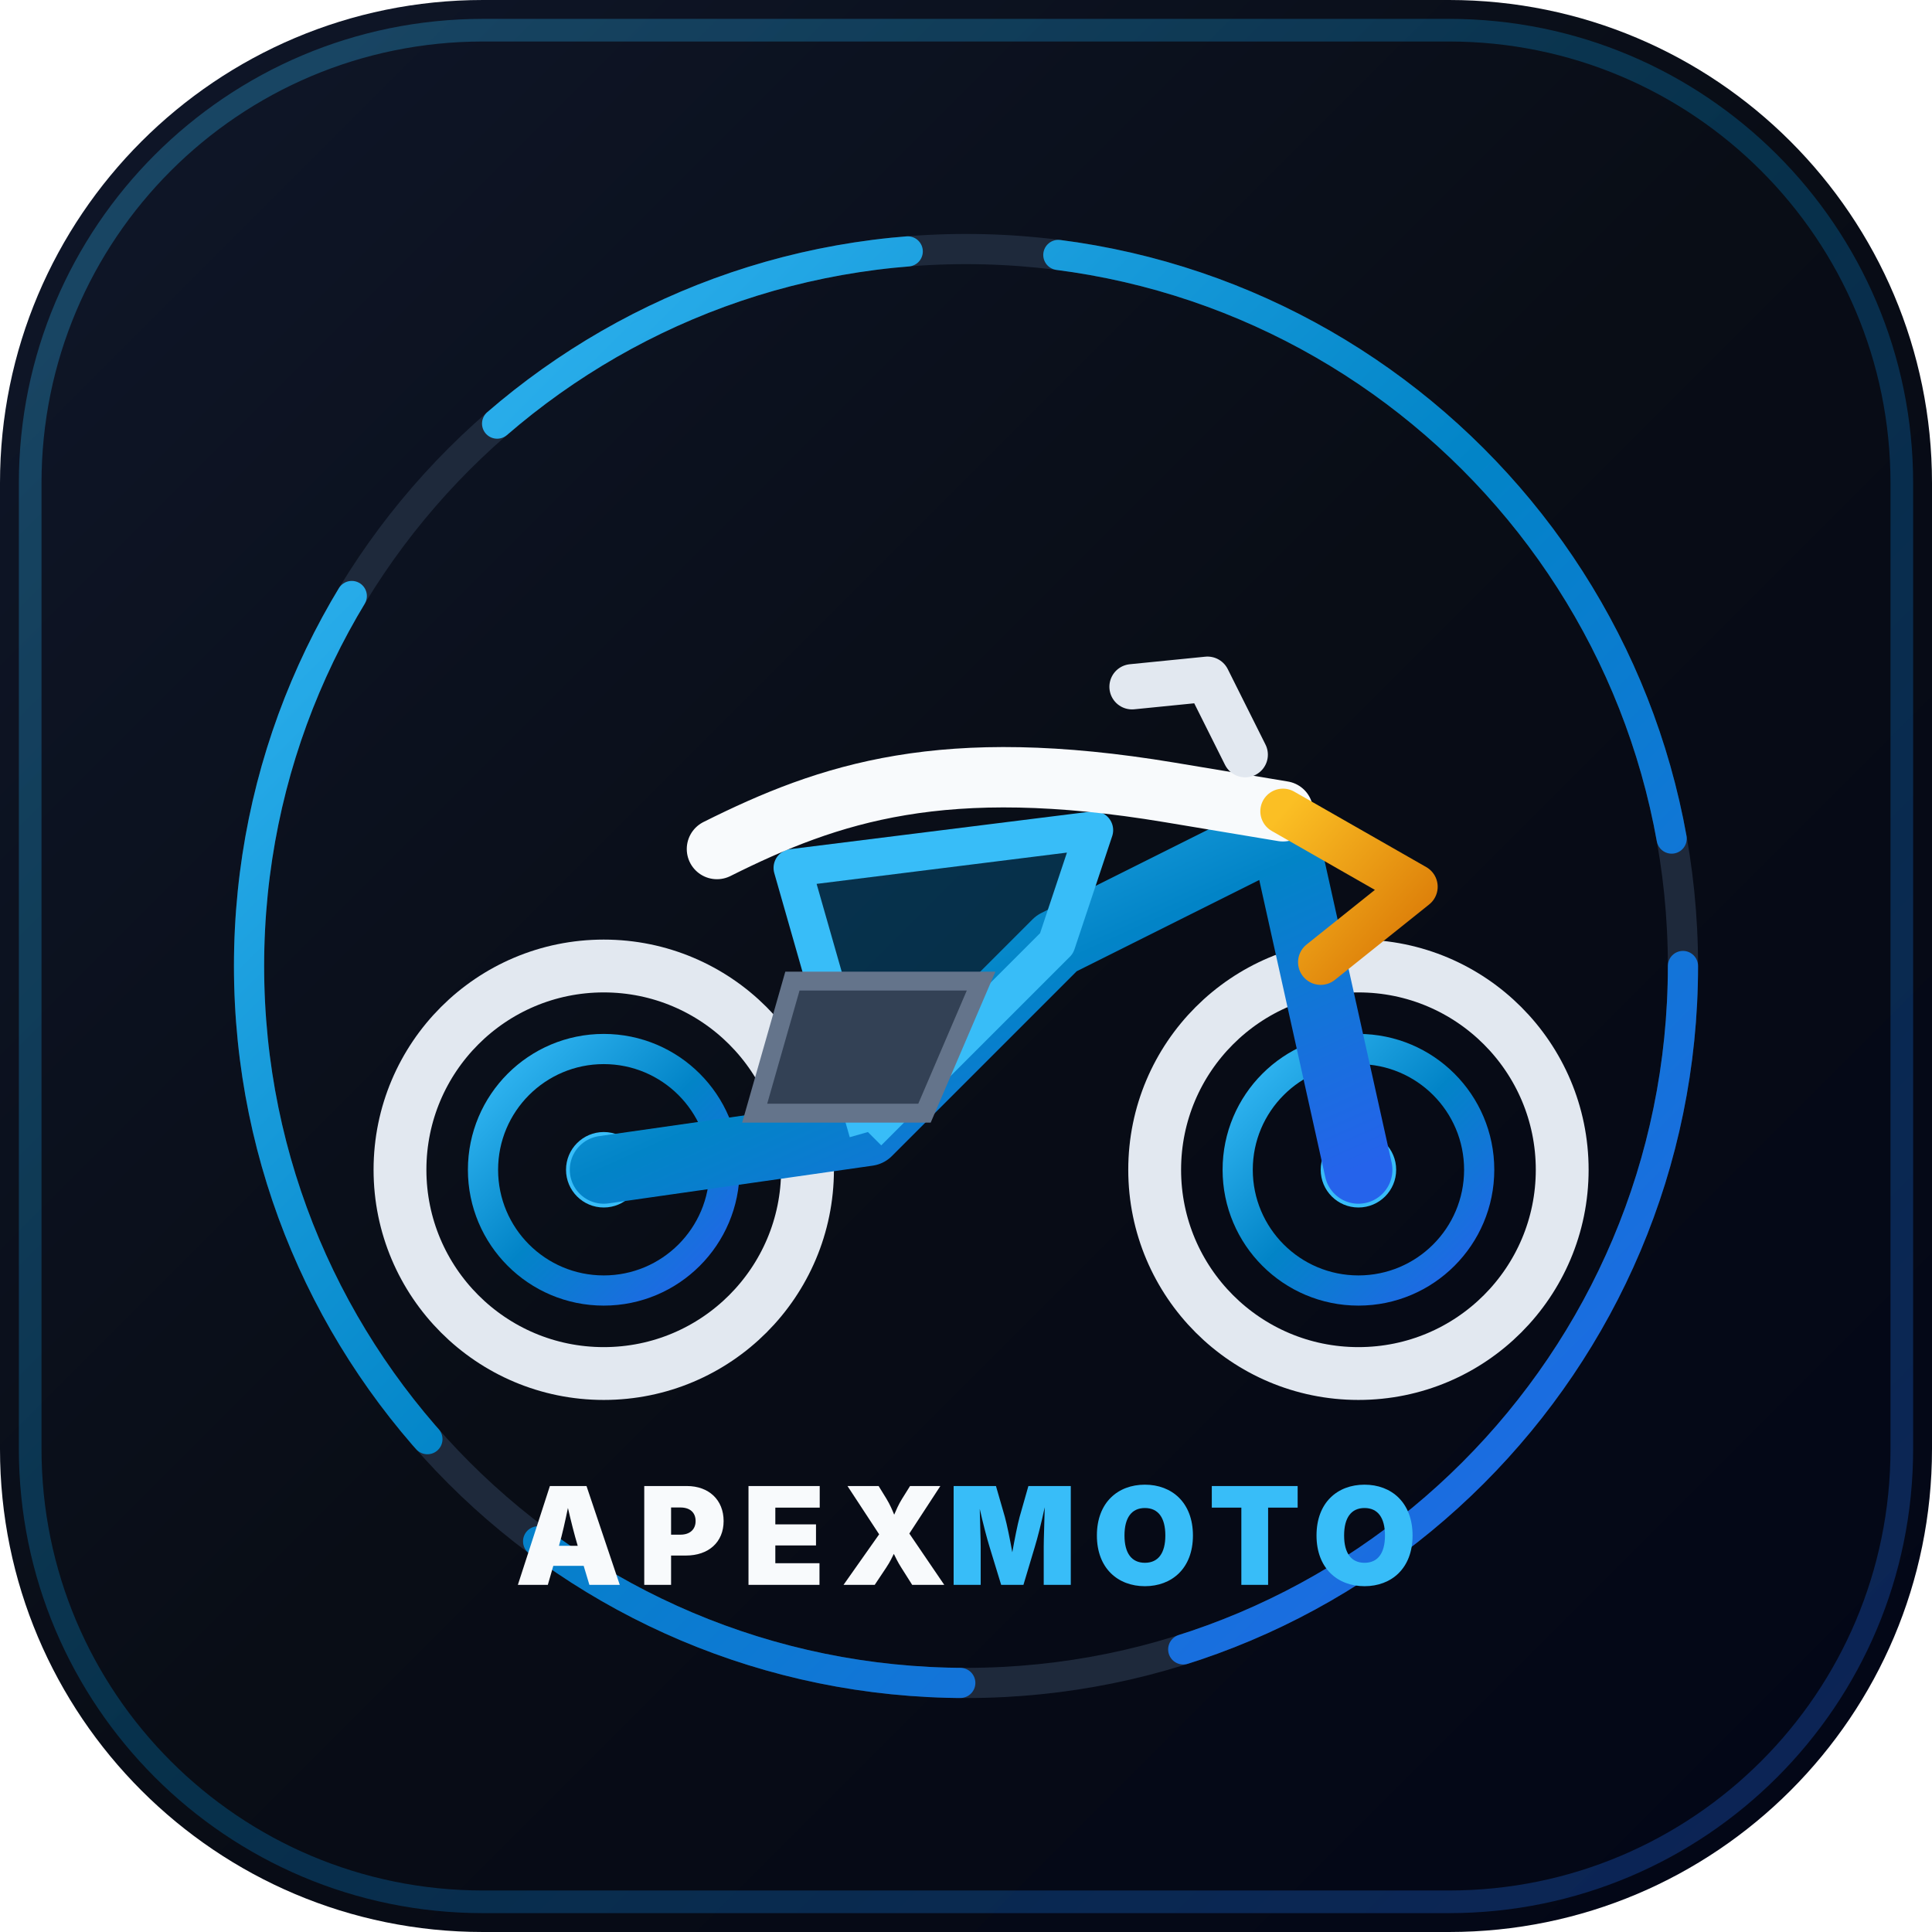
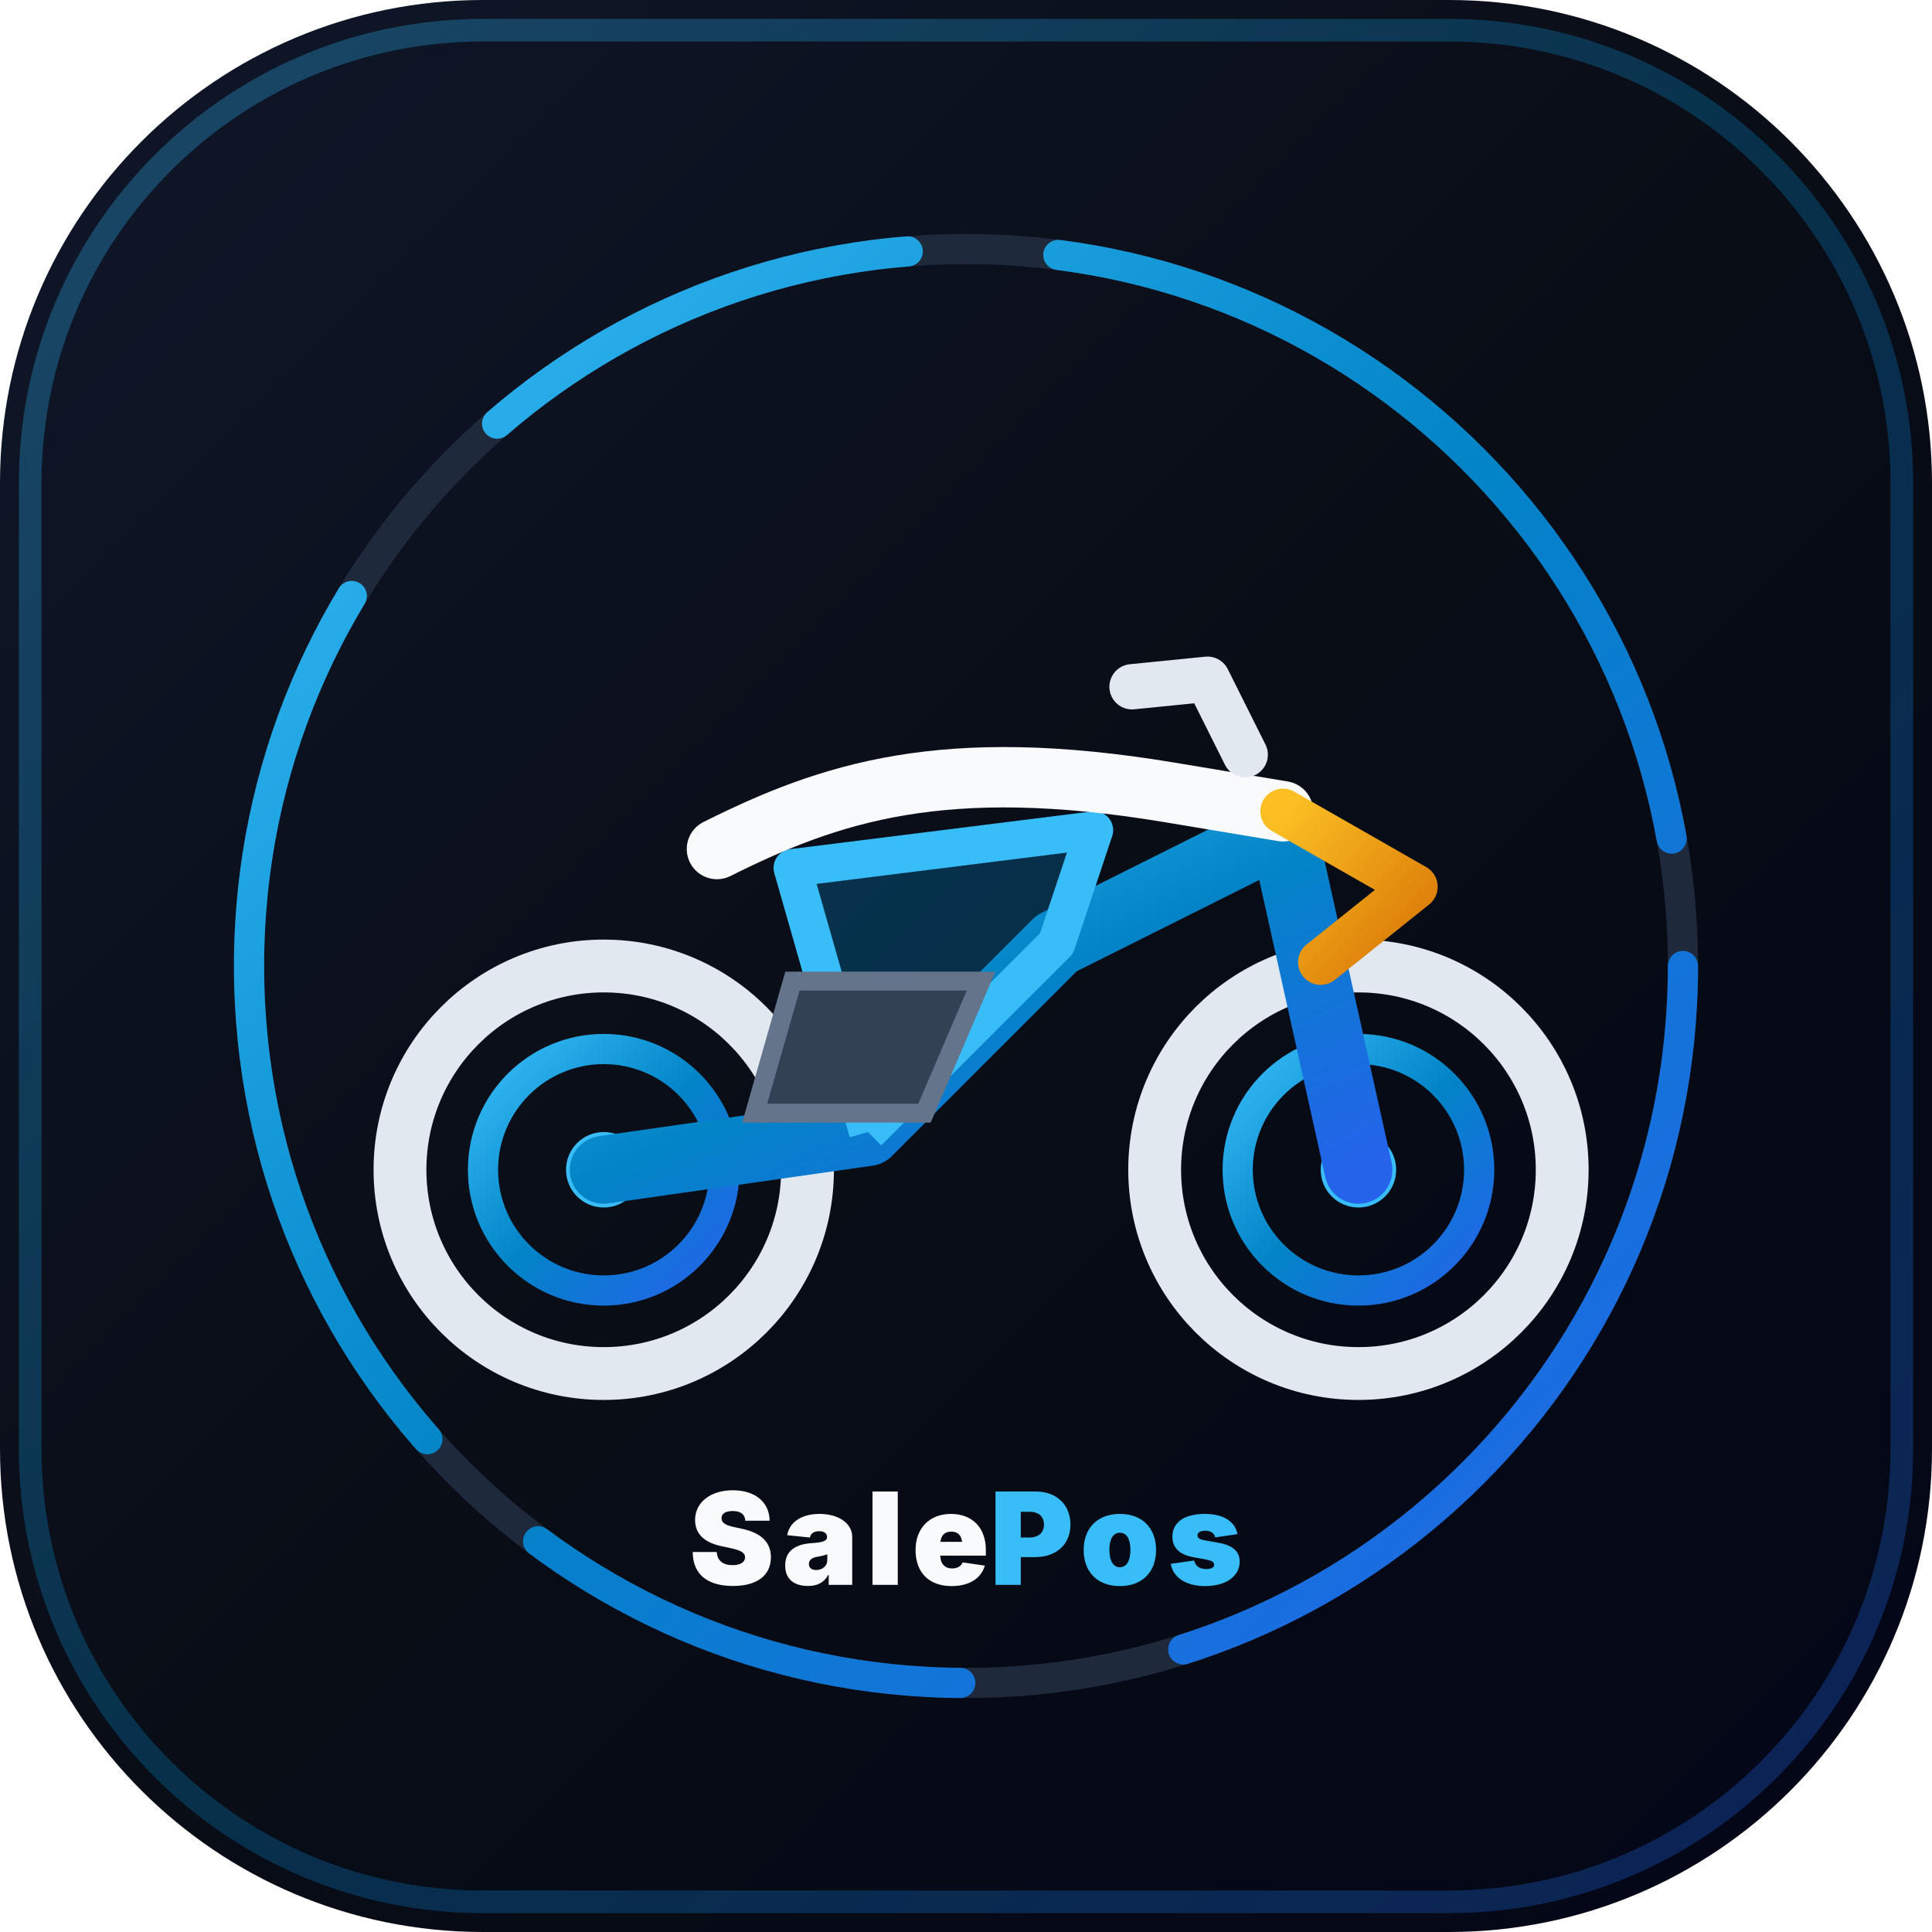
<svg xmlns="http://www.w3.org/2000/svg" viewBox="0 0 512 512" width="192" height="192">
  <defs>
    <linearGradient id="bgGrad" x1="0%" y1="0%" x2="100%" y2="100%">
      <stop offset="0%" stop-color="#0f172a" />
      <stop offset="50%" stop-color="#090d16" />
      <stop offset="100%" stop-color="#020617" />
    </linearGradient>
    <linearGradient id="accentGrad" x1="0%" y1="0%" x2="100%" y2="100%">
      <stop offset="0%" stop-color="#38bdf8" />
      <stop offset="50%" stop-color="#0284c7" />
      <stop offset="100%" stop-color="#2563eb" />
    </linearGradient>
    <linearGradient id="goldGrad" x1="0%" y1="0%" x2="100%" y2="100%">
      <stop offset="0%" stop-color="#fbbf24" />
      <stop offset="100%" stop-color="#d97706" />
    </linearGradient>
  </defs>
  <rect width="512" height="512" rx="128" fill="url(#bgGrad)" />
  <rect x="8" y="8" width="496" height="496" rx="120" fill="none" stroke="url(#accentGrad)" stroke-width="6" stroke-opacity="0.3" />
  <circle cx="256" cy="256" r="190" fill="none" stroke="#1e293b" stroke-width="8" />
  <circle cx="256" cy="256" r="190" fill="none" stroke="url(#accentGrad)" stroke-width="8" stroke-dasharray="240 60 120 40" stroke-linecap="round" />
  <circle cx="160" cy="310" r="54" fill="none" stroke="#e2e8f0" stroke-width="14" />
  <circle cx="160" cy="310" r="32" fill="none" stroke="url(#accentGrad)" stroke-width="8" />
  <circle cx="160" cy="310" r="10" fill="#38bdf8" />
  <circle cx="360" cy="310" r="54" fill="none" stroke="#e2e8f0" stroke-width="14" />
  <circle cx="360" cy="310" r="32" fill="none" stroke="url(#accentGrad)" stroke-width="8" />
  <circle cx="360" cy="310" r="10" fill="#38bdf8" />
  <path d="M160 310 L230 300 L280 250 L340 220 L360 310" fill="none" stroke="url(#accentGrad)" stroke-width="18" stroke-linecap="round" stroke-linejoin="round" />
  <path d="M230 300 L210 230 L290 220 L280 250 L230 300" fill="#0284c7" fill-opacity="0.3" stroke="#38bdf8" stroke-width="10" stroke-linejoin="round" />
  <path d="M210 260 L260 260 L245 295 L200 295 Z" fill="#334155" stroke="#64748b" stroke-width="5" />
  <path d="M190 225 C220 210, 250 200, 310 210 L340 215" fill="none" stroke="#f8fafc" stroke-width="16" stroke-linecap="round" />
  <path d="M330 200 L320 180 L300 182" fill="none" stroke="#e2e8f0" stroke-width="12" stroke-linecap="round" stroke-linejoin="round" />
  <path d="M340 215 L375 235 L350 255" fill="none" stroke="url(#goldGrad)" stroke-width="12" stroke-linecap="round" stroke-linejoin="round" />
-   <text x="256" y="420" text-anchor="middle" fill="#f8fafc" font-family="system-ui, -apple-system, sans-serif" font-weight="900" font-size="36" letter-spacing="4">APEX<tspan fill="#38bdf8">MOTO</tspan>
+   <text x="256" y="420" text-anchor="middle" fill="#f8fafc" font-family="system-ui, -apple-system, sans-serif" font-weight="900" font-size="34" letter-spacing="2">Sale<tspan fill="#38bdf8"> Pos</tspan>
  </text>
</svg>
